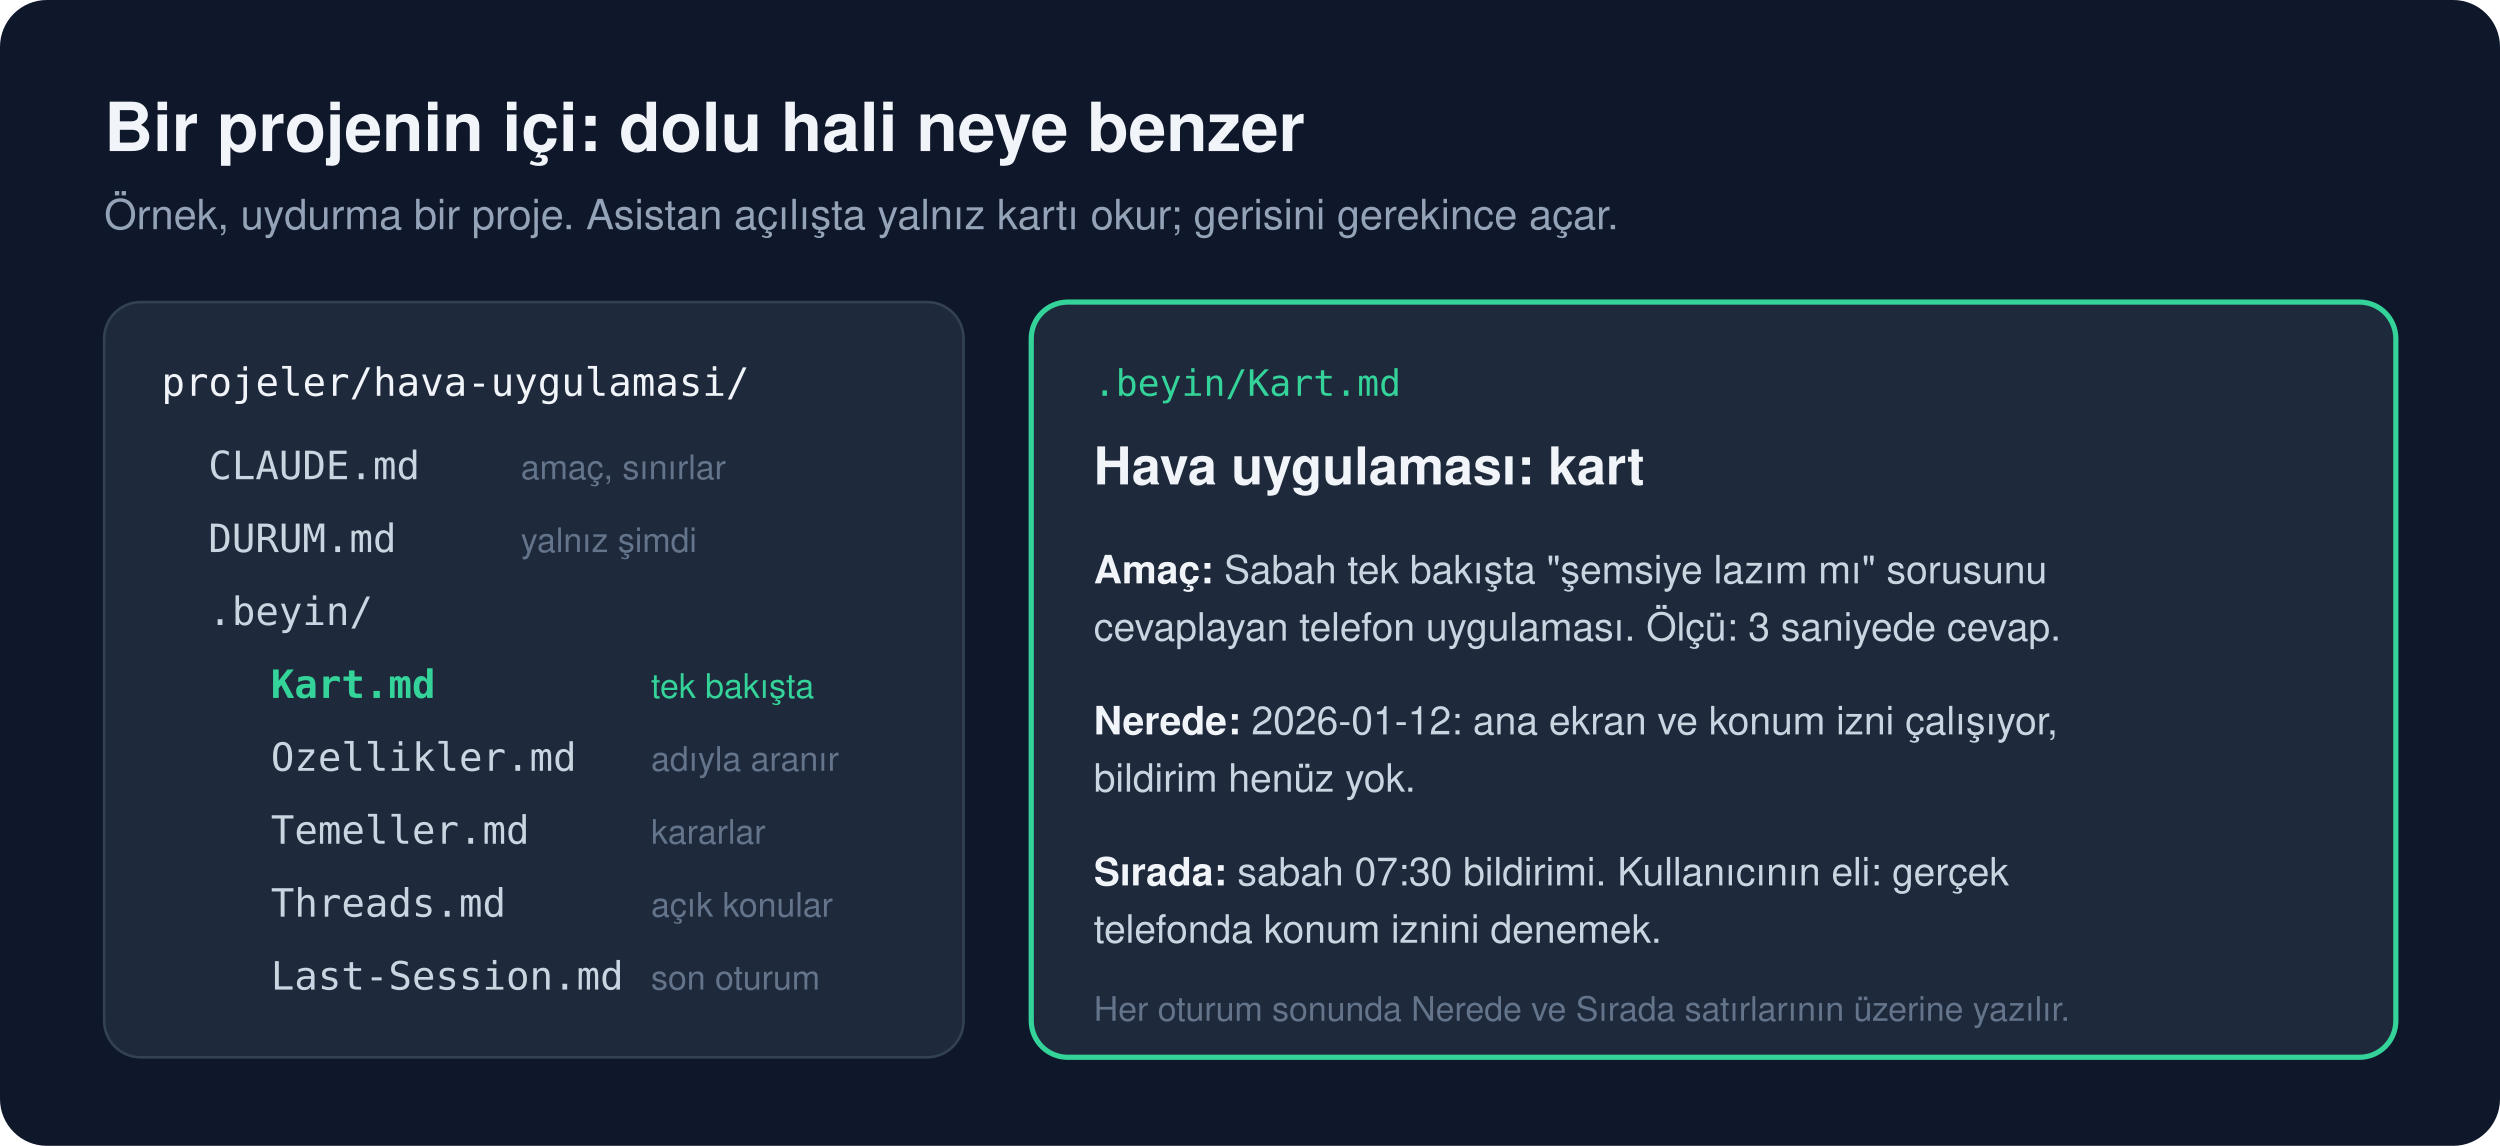
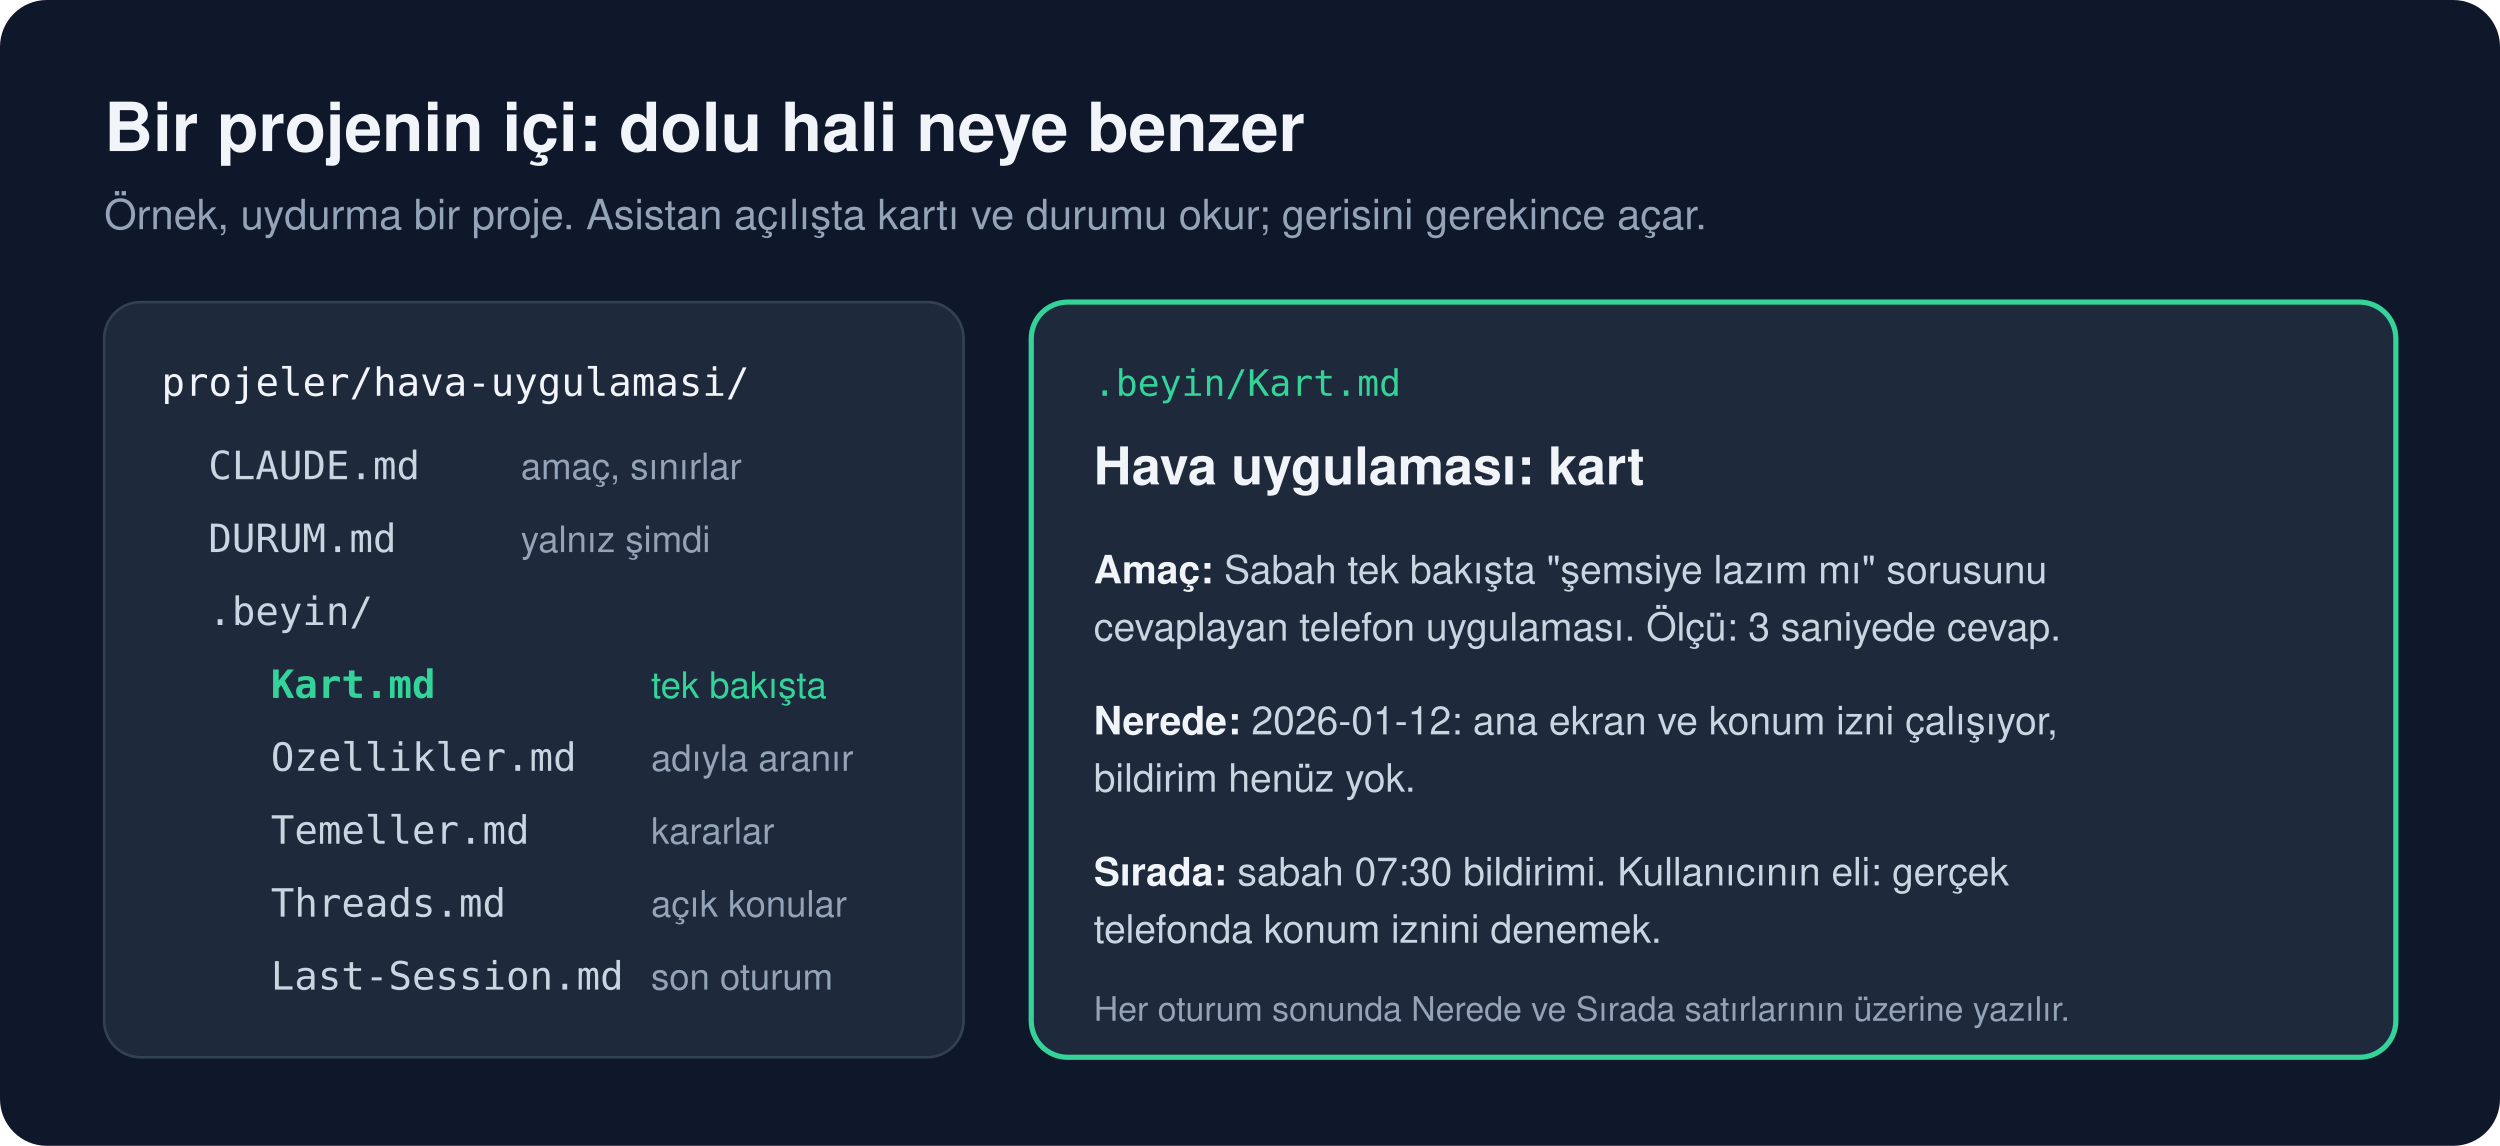
<svg xmlns="http://www.w3.org/2000/svg" width="960" height="440" viewBox="0 0 960 440" font-family="Segoe UI, -apple-system, Helvetica, Arial, sans-serif">
  <rect width="960" height="440" rx="18" fill="#0f172a" />
  <text x="40" y="58" fill="#f1f5f9" font-size="26" font-weight="700">Bir projenin içi: dolu hali neye benzer</text>
-   <text x="40" y="88" fill="#94a3b8" font-size="16">Örnek, uydurma bir proje. Asistan açılışta yalnız kartı okur; gerisini gerekince açar.</text>
+   <text x="40" y="88" fill="#94a3b8" font-size="16">Örnek, uydurma bir proje. Asistan açılışta kartı ve durumu okur; gerisini gerekince açar.</text>
  <rect x="40" y="116" width="330" height="290" rx="14" fill="#1e293b" stroke="#334155" />
  <text fill="#cbd5e1" font-size="15" font-family="Consolas, Menlo, monospace">
    <tspan x="62" y="152" fill="#f1f5f9">projeler/hava-uygulamasi/</tspan>
    <tspan x="80" y="184">CLAUDE.md</tspan>
    <tspan x="80" y="212">DURUM.md</tspan>
    <tspan x="80" y="240">.beyin/</tspan>
    <tspan x="104" y="268" fill="#34d399" font-weight="700">Kart.md</tspan>
    <tspan x="104" y="296">Ozellikler.md</tspan>
    <tspan x="104" y="324">Temeller.md</tspan>
    <tspan x="104" y="352">Threads.md</tspan>
    <tspan x="104" y="380">Last-Session.md</tspan>
  </text>
-   <text fill="#64748b" font-size="13">
+   <text fill="#94a3b8" font-size="14">
    <tspan x="200" y="184">amaç, sınırlar</tspan>
    <tspan x="200" y="212">yalnız şimdi</tspan>
    <tspan x="250" y="268" fill="#34d399">tek bakışta</tspan>
    <tspan x="250" y="296">adıyla aranır</tspan>
    <tspan x="250" y="324">kararlar</tspan>
    <tspan x="250" y="352">açık konular</tspan>
    <tspan x="250" y="380">son oturum</tspan>
  </text>
  <rect x="396" y="116" width="524" height="290" rx="14" fill="#1e293b" stroke="#34d399" stroke-width="2" />
  <text x="420" y="152" fill="#34d399" font-size="14" font-family="Consolas, Menlo, monospace">.beyin/Kart.md</text>
  <text x="420" y="186" fill="#f1f5f9" font-size="20" font-weight="700">Hava uygulaması: kart</text>
  <text fill="#cbd5e1" font-size="15">
    <tspan x="420" y="224">
      <tspan font-weight="700" fill="#f1f5f9">Amaç:</tspan> Sabah tek bakışta "şemsiye lazım mı" sorusunu</tspan>
    <tspan x="420" y="246">cevaplayan telefon uygulaması. Ölçü: 3 saniyede cevap.</tspan>
    <tspan x="420" y="282">
      <tspan font-weight="700" fill="#f1f5f9">Nerede:</tspan> 2026-01-12: ana ekran ve konum izni çalışıyor,</tspan>
    <tspan x="420" y="304">bildirim henüz yok.</tspan>
    <tspan x="420" y="340">
      <tspan font-weight="700" fill="#f1f5f9">Sırada:</tspan> sabah 07:30 bildirimi. Kullanıcının eli: gerçek</tspan>
    <tspan x="420" y="362">telefonda konum iznini denemek.</tspan>
  </text>
-   <text x="420" y="392" fill="#64748b" font-size="13">Her oturum sonunda Nerede ve Sırada satırlarının üzerine yazılır.</text>
+   <text x="420" y="392" fill="#94a3b8" font-size="13">Her oturum sonunda Nerede ve Sırada satırlarının üzerine yazılır.</text>
</svg>
